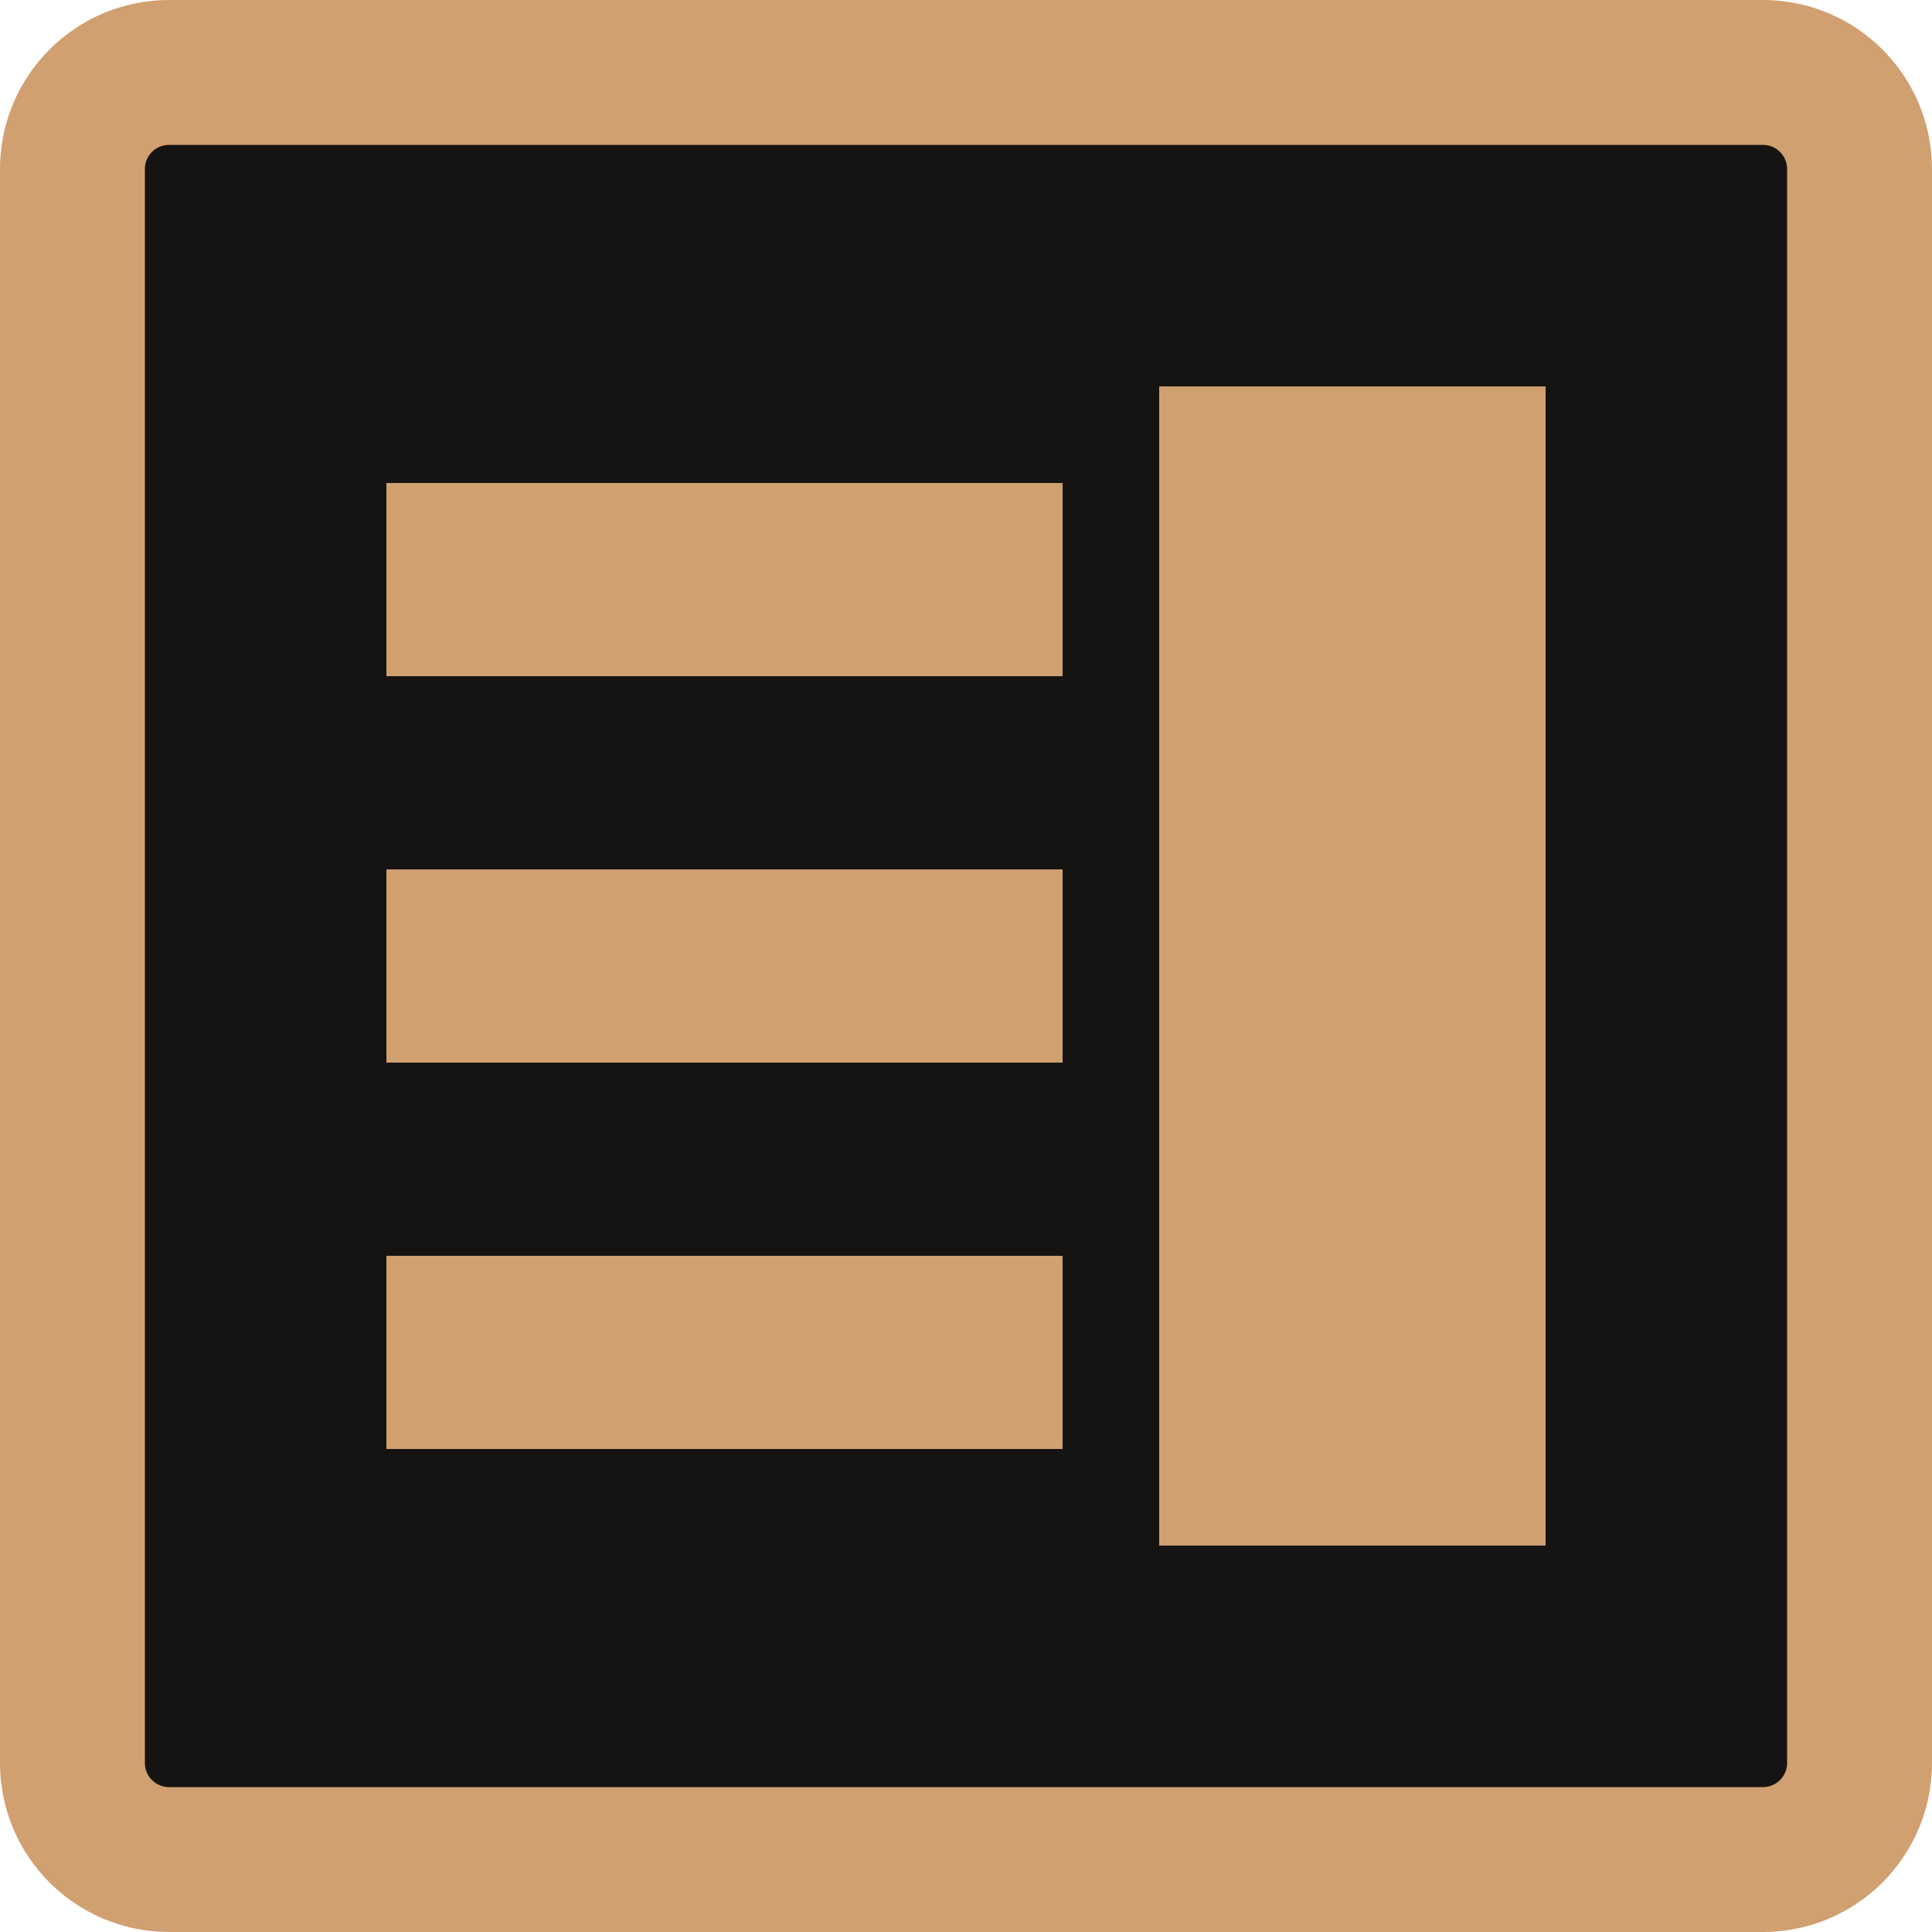
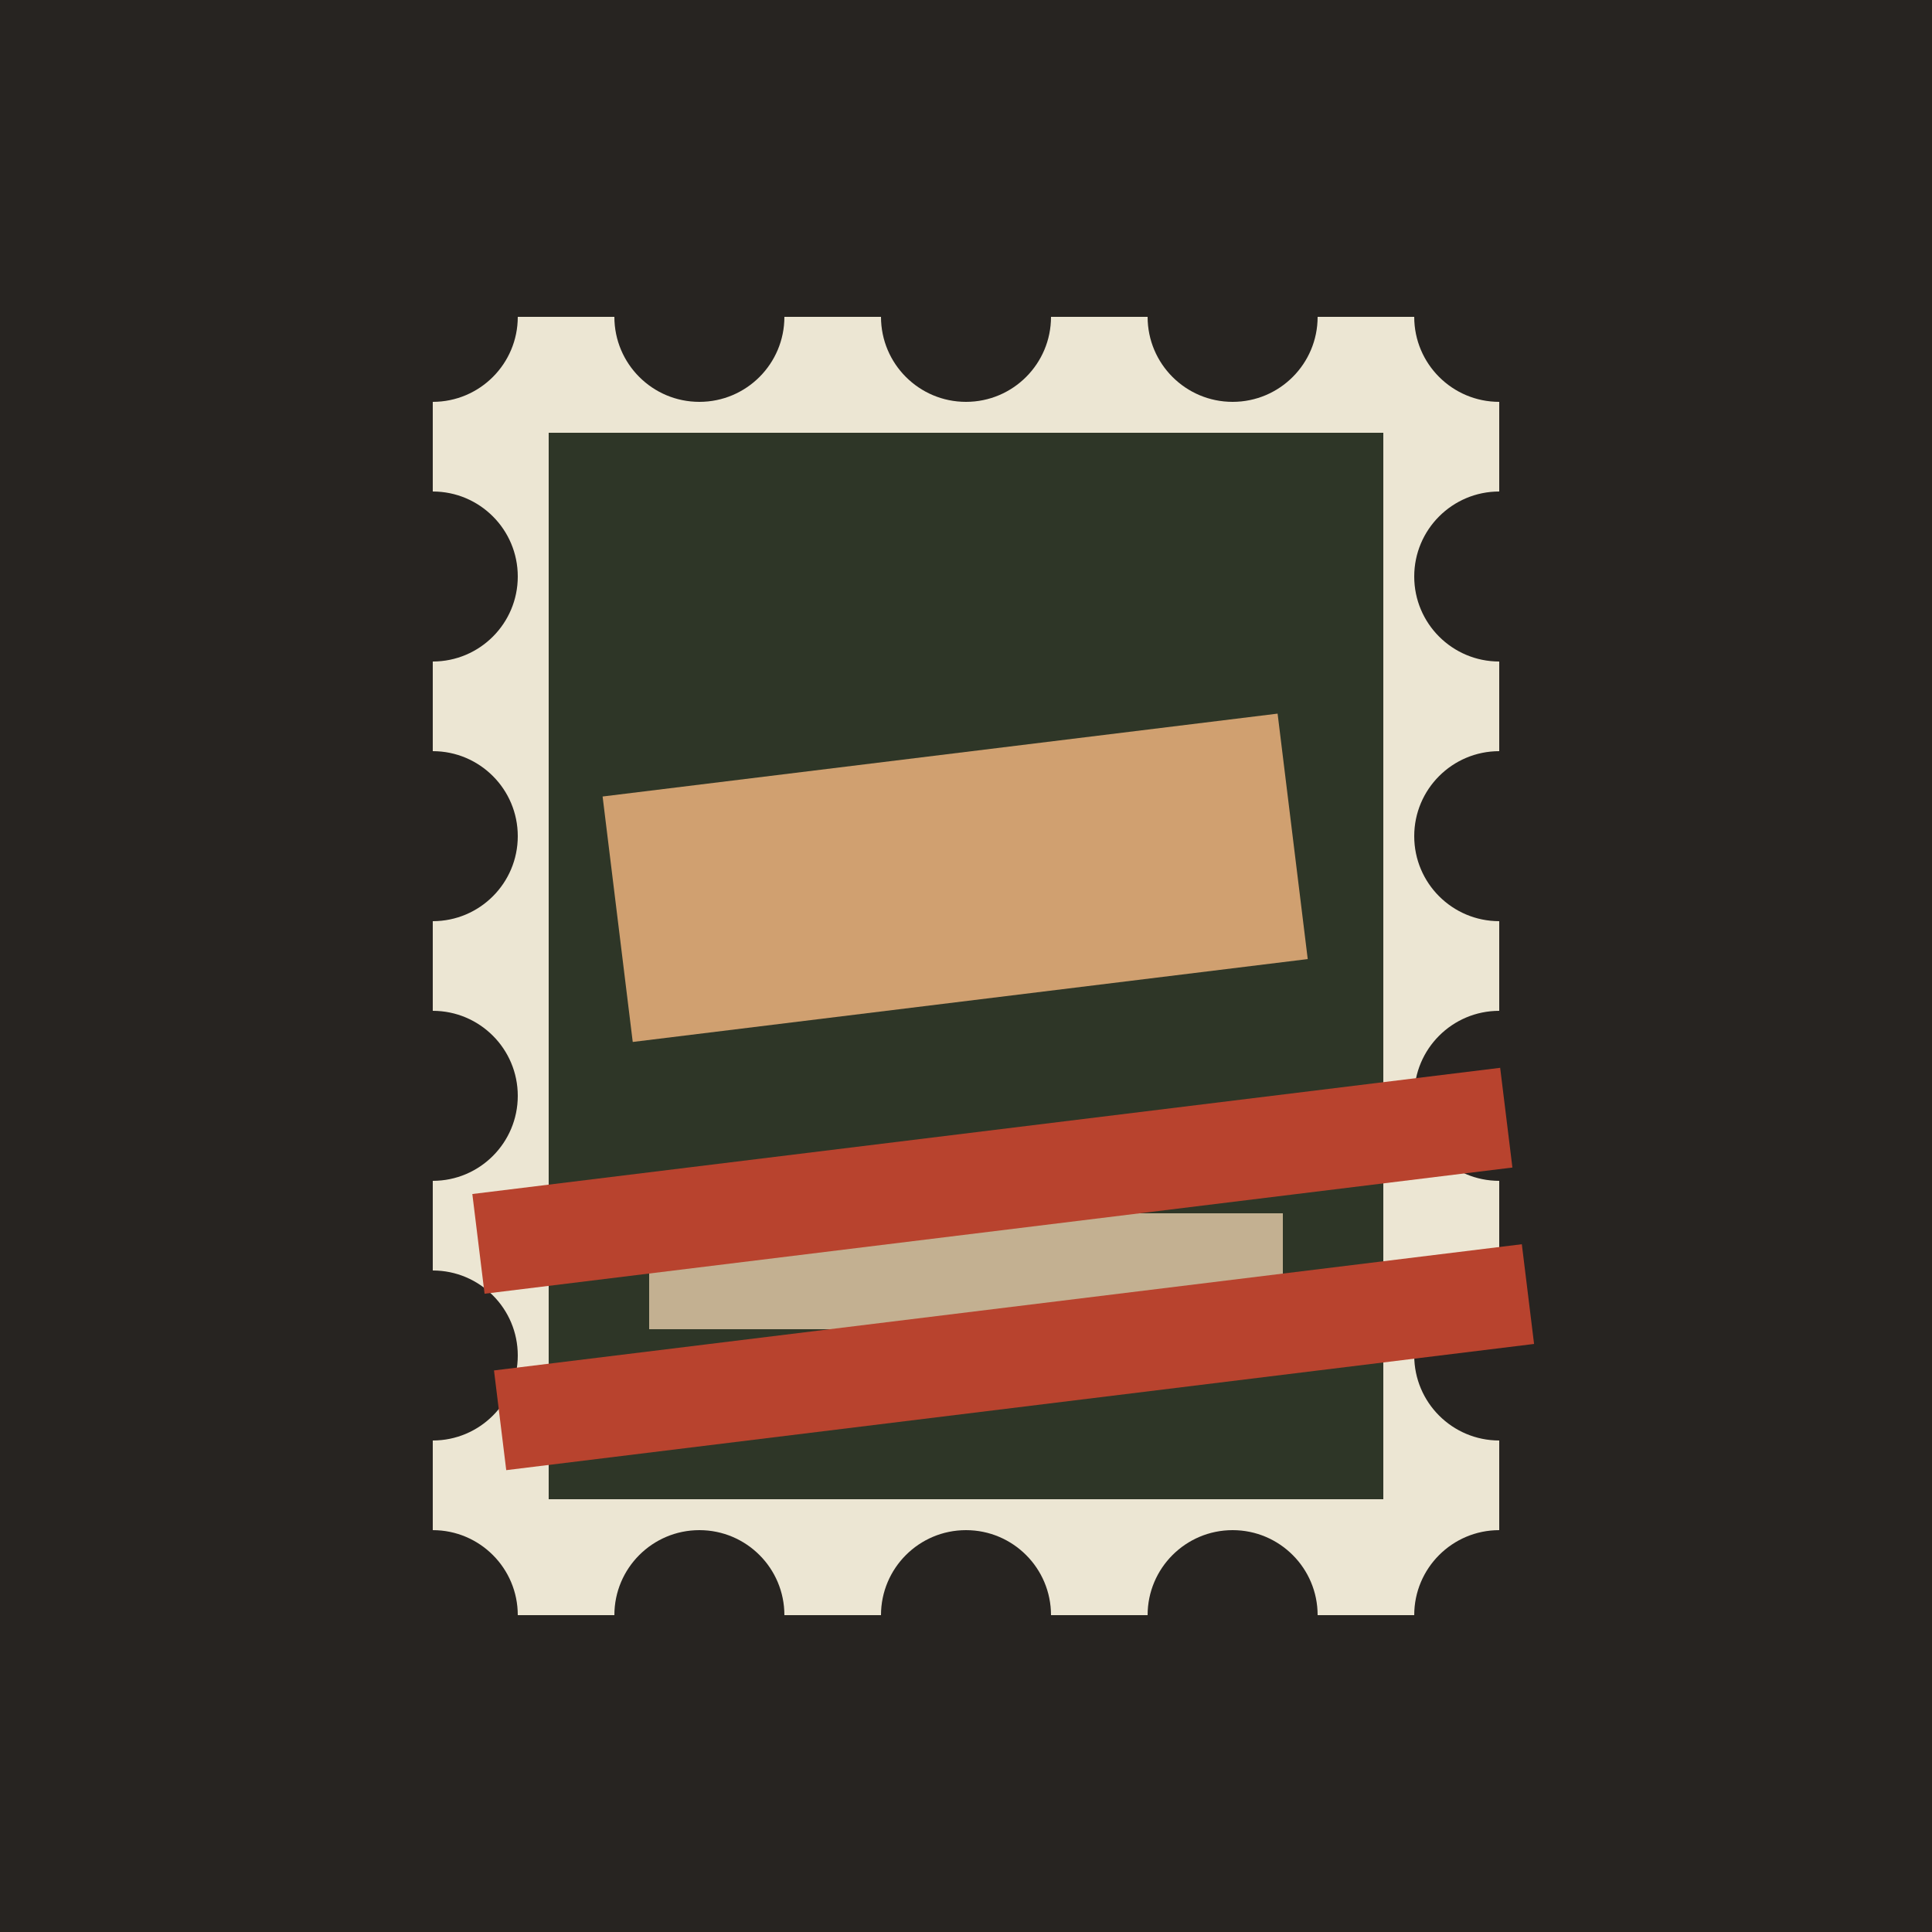
- <svg xmlns="http://www.w3.org/2000/svg" viewBox="0 0 20 20" width="20" height="20" role="img" aria-label="CAPIE">
-   <rect x=".75" y=".75" width="18.5" height="18.5" rx="1" fill="#161412" stroke="#d0a070" stroke-width="1.5" />
-   <rect x="4" y="5" width="7" height="2" fill="#d0a070" />
-   <rect x="4" y="9" width="7" height="2" fill="#d0a070" />
-   <rect x="4" y="13" width="7" height="2" fill="#d0a070" />
-   <rect x="12" y="4" width="4" height="12" fill="#d0a070" />
+ <svg xmlns="http://www.w3.org/2000/svg" viewBox="0 0 500 500" width="500" height="500" role="img" aria-label="CAPIE">
+   <rect width="500" height="500" fill="#272421" />
+   <rect x="112" y="82" width="276" height="336" fill="#ece6d3" />
+   <circle cx="112" cy="82" r="22" fill="#272421" />
+   <circle cx="112" cy="418" r="22" fill="#272421" />
+   <circle cx="181" cy="82" r="22" fill="#272421" />
+   <circle cx="181" cy="418" r="22" fill="#272421" />
+   <circle cx="250" cy="82" r="22" fill="#272421" />
+   <circle cx="250" cy="418" r="22" fill="#272421" />
+   <circle cx="319" cy="82" r="22" fill="#272421" />
+   <circle cx="319" cy="418" r="22" fill="#272421" />
+   <circle cx="388" cy="82" r="22" fill="#272421" />
+   <circle cx="388" cy="418" r="22" fill="#272421" />
+   <circle cx="112" cy="149.2" r="22" fill="#272421" />
+   <circle cx="388" cy="149.2" r="22" fill="#272421" />
+   <circle cx="112" cy="216.4" r="22" fill="#272421" />
+   <circle cx="388" cy="216.4" r="22" fill="#272421" />
+   <circle cx="112" cy="283.6" r="22" fill="#272421" />
+   <circle cx="388" cy="283.6" r="22" fill="#272421" />
+   <circle cx="112" cy="350.8" r="22" fill="#272421" />
+   <circle cx="388" cy="350.8" r="22" fill="#272421" />
+   <rect x="142" y="112" width="216" height="276" fill="#2e3627" />
+   <rect x="168" y="314" width="164" height="30" fill="#c3b091" />
+   <g transform="rotate(-7 250 250)">
+     <rect x="116" y="293" width="268" height="26" fill="#b8432e" />
+     <rect x="116" y="339" width="268" height="26" fill="#b8432e" />
+     <rect x="162" y="195" width="176" height="64" fill="#d0a070" />
+   </g>
</svg>
